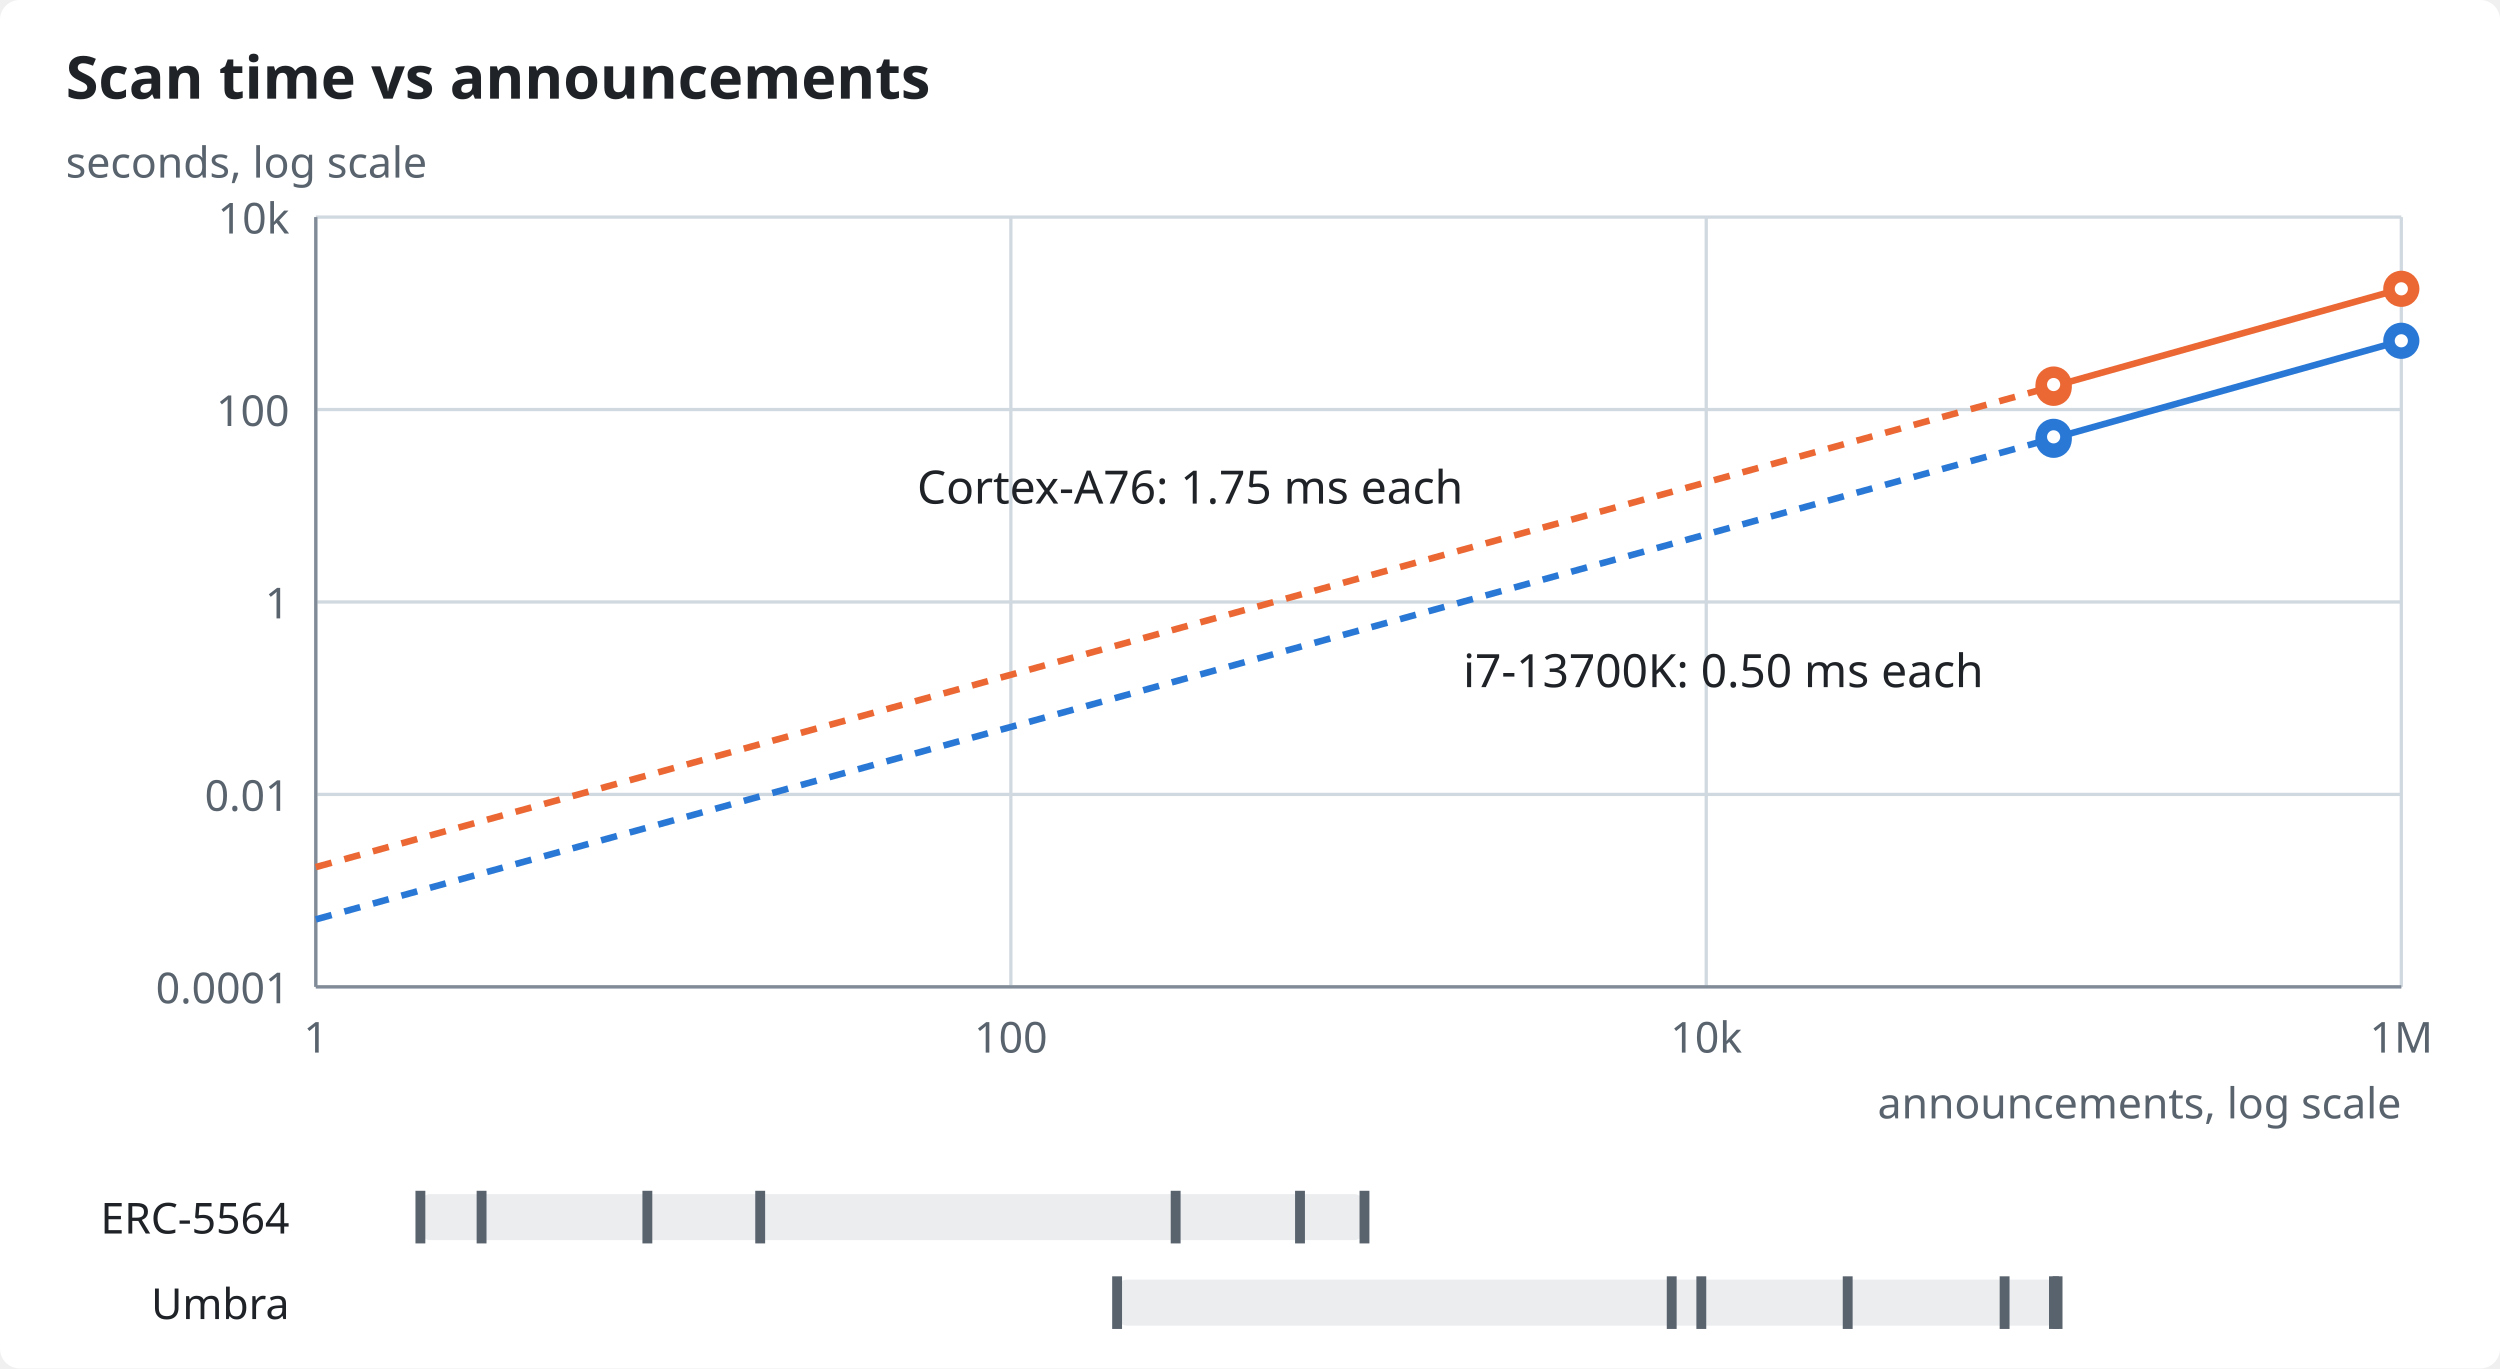
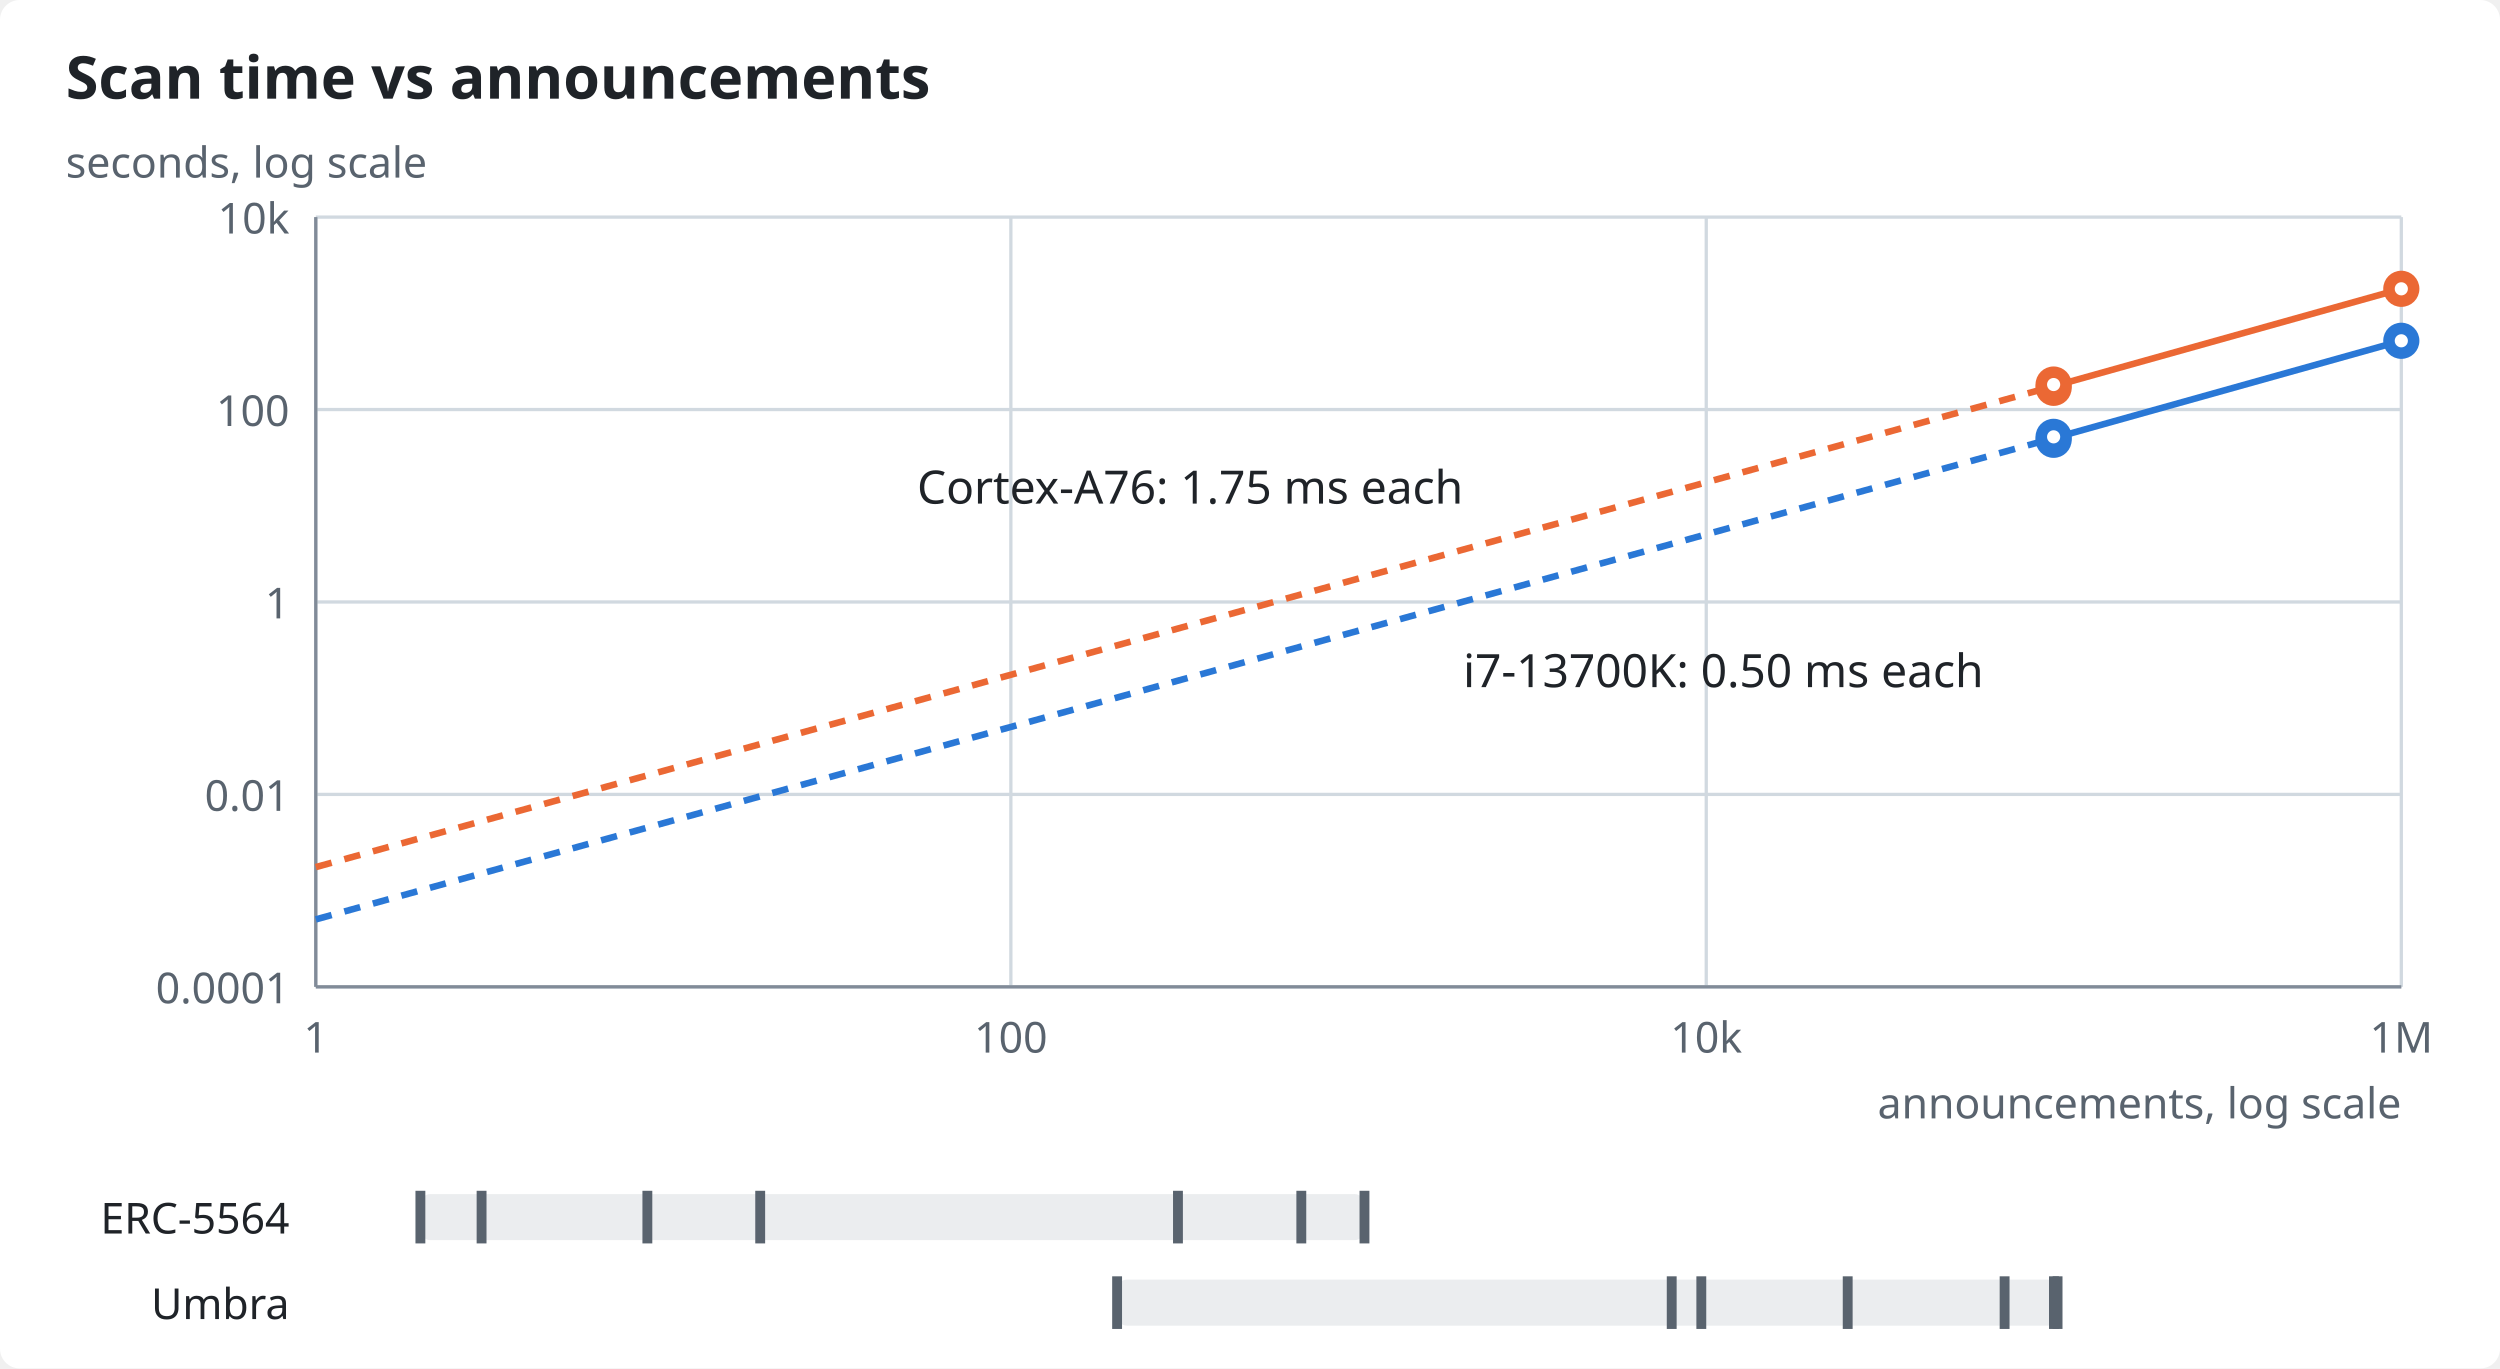
<svg xmlns="http://www.w3.org/2000/svg" width="760" height="416" viewBox="0 0 760 416" role="img" aria-label="Scan time against announcement count, log-log">
  <style>
  .bg { fill: #ffffff; }
  .ink { fill: #1f2328; }
  .muted { fill: #59636e; }
  .grid { stroke: #d1d9e0; }
  .axis { stroke: #818b98; }
  .gap { stroke: #ffffff; }
  .s1 { fill: #2a78d6; stroke: #2a78d6; }
  .s2 { fill: #eb6834; stroke: #eb6834; }
  .s3 { fill: #1baf7a; stroke: #1baf7a; }
  .band { fill: #818b98; fill-opacity: 0.16; }
  .hollow { fill: #ffffff; }
  @media (prefers-color-scheme: dark) {
    .bg { fill: #0d1117; }
    .ink { fill: #f0f6fc; }
    .muted { fill: #9198a1; }
    .grid { stroke: #2f353d; }
    .axis { stroke: #656c76; }
    .gap { stroke: #0d1117; }
    .s1 { fill: #3987e5; stroke: #3987e5; }
    .s2 { fill: #d95926; stroke: #d95926; }
    .s3 { fill: #199e70; stroke: #199e70; }
    .band { fill: #9198a1; fill-opacity: 0.18; }
    .hollow { fill: #0d1117; }
  }
  text { font-family: -apple-system, BlinkMacSystemFont, "Segoe UI", "Noto Sans", Helvetica, Arial, sans-serif; }
  .title { font-size: 18px; font-weight: 600; }
  .label { font-size: 14px; }
  .small { font-size: 13px; }
</style>
  <rect class="bg" x="0" y="0" width="760" height="416" rx="6" />
  <text x="20" y="30" class="title ink" text-anchor="start">Scan time vs announcements</text>
  <text x="20" y="54" class="small muted" text-anchor="start">seconds, log scale</text>
  <line x1="96" y1="66" x2="96" y2="300" class="grid" />
  <text x="96" y="320" class="small muted" text-anchor="middle">1</text>
  <line x1="307.3" y1="66" x2="307.3" y2="300" class="grid" />
  <text x="307.3" y="320" class="small muted" text-anchor="middle">100</text>
  <line x1="518.7" y1="66" x2="518.7" y2="300" class="grid" />
  <text x="518.7" y="320" class="small muted" text-anchor="middle">10k</text>
  <line x1="730" y1="66" x2="730" y2="300" class="grid" />
  <text x="730" y="320" class="small muted" text-anchor="middle">1M</text>
  <line x1="96" y1="300" x2="730" y2="300" class="grid" />
  <text x="88" y="305" class="small muted" text-anchor="end">0.0001</text>
  <line x1="96" y1="241.5" x2="730" y2="241.5" class="grid" />
  <text x="88" y="246.5" class="small muted" text-anchor="end">0.01</text>
  <line x1="96" y1="183" x2="730" y2="183" class="grid" />
  <text x="88" y="188" class="small muted" text-anchor="end">1</text>
  <line x1="96" y1="124.5" x2="730" y2="124.5" class="grid" />
  <text x="88" y="129.5" class="small muted" text-anchor="end">100</text>
  <line x1="96" y1="66" x2="730" y2="66" class="grid" />
  <text x="88" y="71" class="small muted" text-anchor="end">10k</text>
  <line x1="96" y1="300" x2="730" y2="300" class="axis" />
  <line x1="96" y1="66" x2="96" y2="300" class="axis" />
  <text x="730" y="340" class="small muted" text-anchor="end">announcements, log scale</text>
  <line x1="96" y1="279.5" x2="624.3" y2="133.2" class="s1" stroke-width="2" stroke-dasharray="5 4" fill="none" />
  <line x1="624.3" y1="133.2" x2="730" y2="103.6" class="s1" stroke-width="2" fill="none" />
  <line x1="624.3" y1="133.7" x2="624.3" y2="132.8" class="s1" stroke-width="2" />
  <circle cx="624.3" cy="133.7" r="4.5" class="s1" stroke-width="2" />
  <circle cx="624.3" cy="133.7" r="2" class="hollow" />
  <circle cx="624.3" cy="132.8" r="4.5" class="s1" stroke-width="2" />
  <circle cx="624.3" cy="132.8" r="2" class="hollow" />
  <circle cx="730" cy="103.6" r="4.5" class="s1" stroke-width="2" />
  <circle cx="730" cy="103.6" r="2" class="hollow" />
  <text x="444.8" y="208.9" class="label ink" text-anchor="start">i7-13700K: 0.50 ms each</text>
  <line x1="96" y1="263.6" x2="624.3" y2="117.4" class="s2" stroke-width="2" stroke-dasharray="5 4" fill="none" />
  <line x1="624.3" y1="117.4" x2="730" y2="87.8" class="s2" stroke-width="2" fill="none" />
  <line x1="624.3" y1="117.9" x2="624.3" y2="116.9" class="s2" stroke-width="2" />
  <circle cx="624.3" cy="117.9" r="4.5" class="s2" stroke-width="2" />
  <circle cx="624.3" cy="117.9" r="2" class="hollow" />
  <circle cx="624.3" cy="116.9" r="4.5" class="s2" stroke-width="2" />
  <circle cx="624.3" cy="116.9" r="2" class="hollow" />
  <circle cx="730" cy="87.8" r="4.5" class="s2" stroke-width="2" />
  <circle cx="730" cy="87.8" r="2" class="hollow" />
  <text x="444.8" y="153.1" class="label ink" text-anchor="end">Cortex-A76: 1.75 ms each</text>
-   <rect x="127.8" y="363" width="286.9" height="14" class="band" rx="3" />
-   <rect x="355.9" y="362" width="3" height="16" class="muted" />
-   <rect x="393.7" y="362" width="3" height="16" class="muted" />
+   <rect x="127.8" y="363" width="287" height="14" class="band" rx="3" />
+   <rect x="356.6" y="362" width="3" height="16" class="muted" />
+   <rect x="394.1" y="362" width="3" height="16" class="muted" />
  <rect x="229.6" y="362" width="3" height="16" class="muted" />
  <rect x="126.3" y="362" width="3" height="16" class="muted" />
  <rect x="144.9" y="362" width="3" height="16" class="muted" />
  <rect x="195.3" y="362" width="3" height="16" class="muted" />
  <rect x="413.3" y="362" width="3" height="16" class="muted" />
  <text x="88" y="375" class="small ink" text-anchor="end">ERC-5564</text>
  <rect x="339.6" y="389" width="285.9" height="14" class="band" rx="3" />
  <rect x="560.2" y="388" width="3" height="16" class="muted" />
  <rect x="506.7" y="388" width="3" height="16" class="muted" />
  <rect x="622.9" y="388" width="3" height="16" class="muted" />
  <rect x="607.9" y="388" width="3" height="16" class="muted" />
  <rect x="338.1" y="388" width="3" height="16" class="muted" />
  <rect x="624" y="388" width="3" height="16" class="muted" />
  <rect x="515.7" y="388" width="3" height="16" class="muted" />
  <text x="88" y="401" class="small ink" text-anchor="end">Umbra</text>
</svg>
